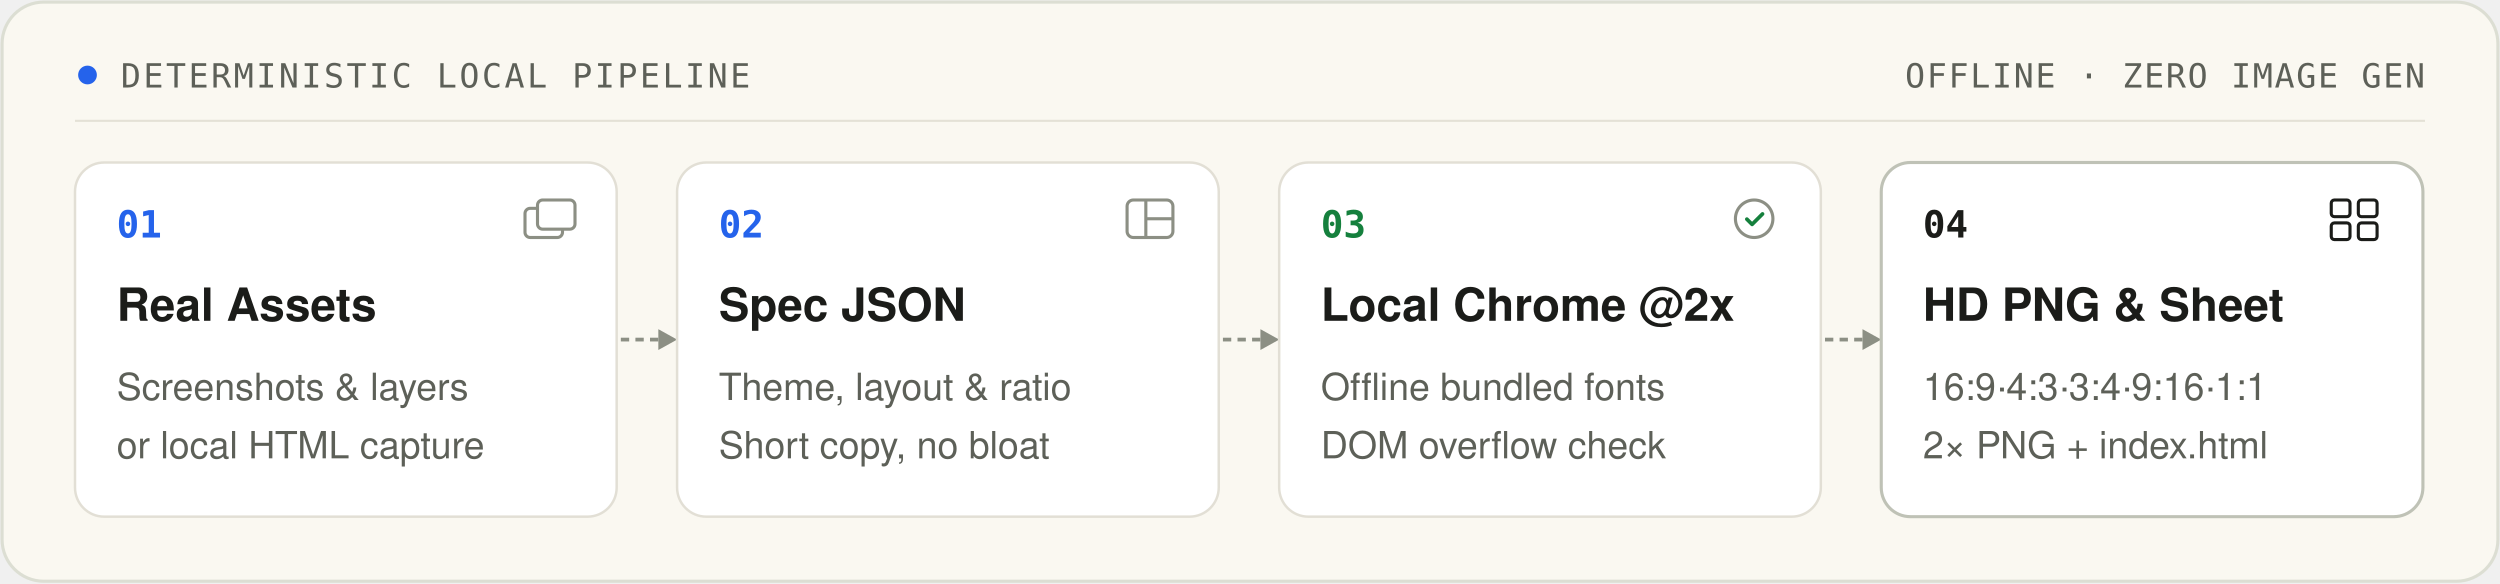
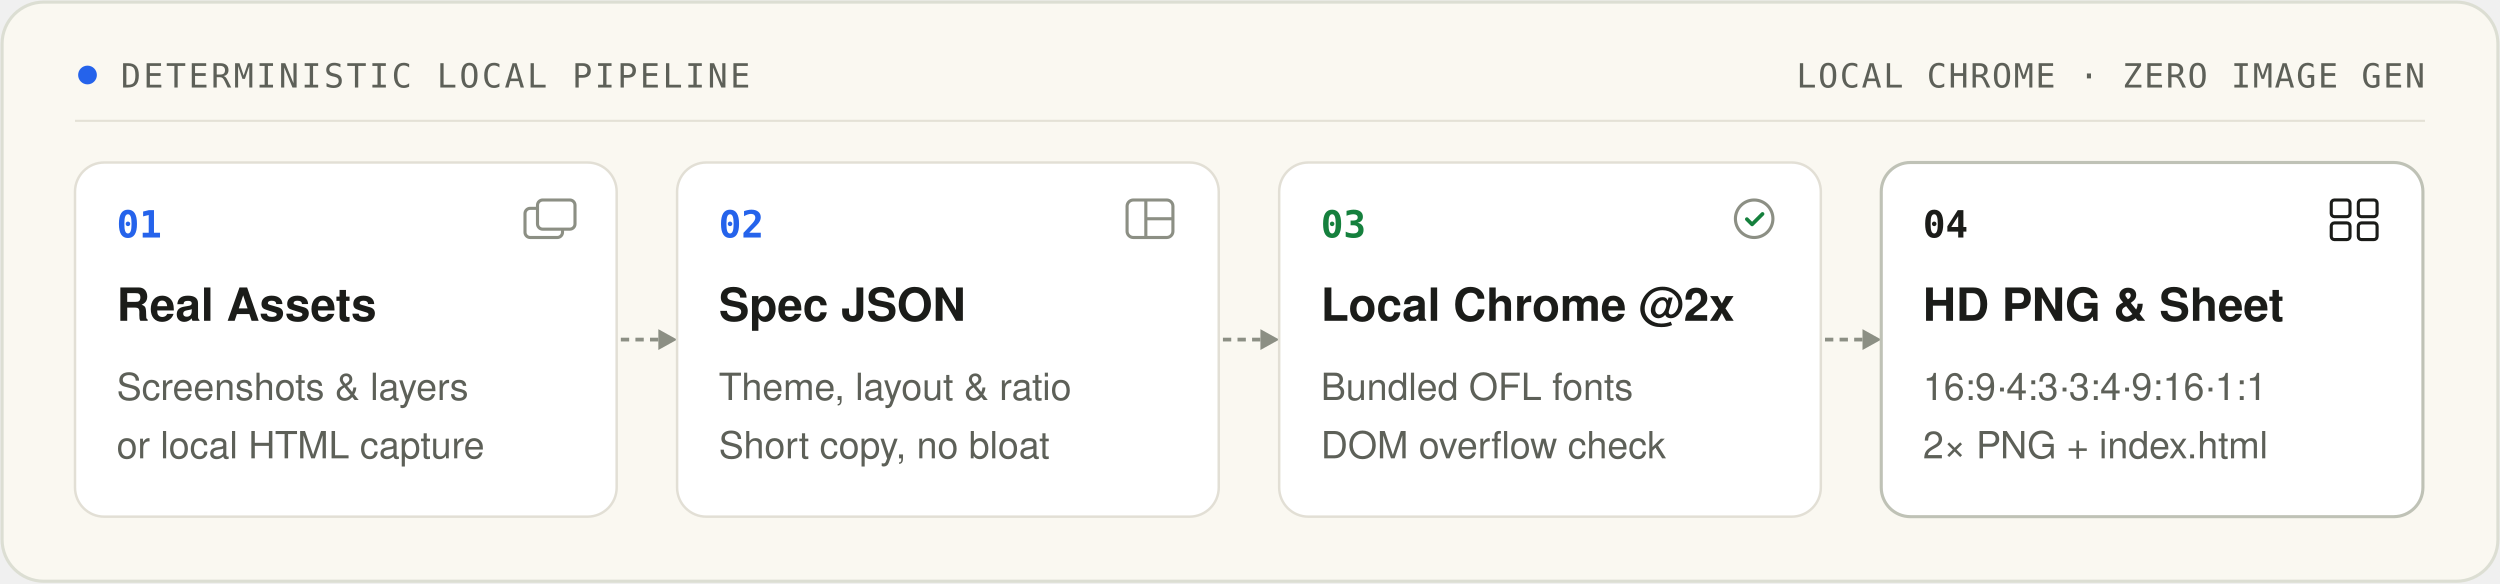
<svg xmlns="http://www.w3.org/2000/svg" width="1200" height="280" viewBox="0 0 1200 280" role="img" aria-labelledby="title desc">
  <rect x="1" y="1" width="1198" height="278" rx="20" fill="#FAF8F1" stroke="#DCDED3" stroke-width="1.5" />
  <g id="pipeline-header">
    <circle cx="42" cy="36" r="4.5" fill="#2563EB" />
    <text x="58" y="42" fill="#5D6058" font-family="ui-monospace, SFMono-Regular, Menlo, Monaco, Consolas, monospace" font-size="16" font-weight="500" letter-spacing="1.2">DETERMINISTIC LOCAL PIPELINE</text>
-     <text x="1164" y="42" text-anchor="end" fill="#5D6058" font-family="ui-monospace, SFMono-Regular, Menlo, Monaco, Consolas, monospace" font-size="16" font-weight="500" letter-spacing="0.8">OFFLINE · ZERO IMAGE GEN</text>
+     <text x="1164" y="42" text-anchor="end" fill="#5D6058" font-family="ui-monospace, SFMono-Regular, Menlo, Monaco, Consolas, monospace" font-size="16" font-weight="500" letter-spacing="0.8">LOCAL CHROME · ZERO IMAGE GEN</text>
    <line x1="36" y1="58" x2="1164" y2="58" stroke="#E4E1D6" stroke-width="1" />
  </g>
  <g id="connectors" fill="none" stroke="#8C8F84" stroke-width="1.8">
    <line x1="298" y1="163" x2="318" y2="163" stroke-dasharray="4 3" />
    <polygon points="325,163 316,158 316,168" fill="#8C8F84" stroke="none" />
    <line x1="587" y1="163" x2="607" y2="163" stroke-dasharray="4 3" />
    <polygon points="614,163 605,158 605,168" fill="#8C8F84" stroke="none" />
    <line x1="876" y1="163" x2="896" y2="163" stroke-dasharray="4 3" />
    <polygon points="903,163 894,158 894,168" fill="#8C8F84" stroke="none" />
  </g>
  <g id="stage-01" transform="translate(36 78)">
    <rect width="260" height="170" rx="14" fill="#FFFFFF" stroke="#E2DFD5" stroke-width="1.2" />
    <text x="20" y="36" fill="#2563EB" font-family="ui-monospace, SFMono-Regular, Menlo, Monaco, Consolas, monospace" font-size="18" font-weight="600">01</text>
    <g transform="translate(216 18)" fill="none" stroke="#8C8F84" stroke-width="1.5">
      <rect x="0" y="4" width="18" height="14" rx="2.5" />
      <rect x="6" y="0" width="18" height="14" rx="2.5" fill="#FFFFFF" />
    </g>
    <text x="20" y="76" fill="#1B1C19" font-family="-apple-system, BlinkMacSystemFont, 'Segoe UI', Helvetica, Arial, sans-serif" font-size="22" font-weight="600">Real Assets</text>
    <text x="20" y="114" fill="#5D6058" font-family="-apple-system, BlinkMacSystemFont, 'Segoe UI', Helvetica, Arial, sans-serif" font-size="18" font-weight="400">Screenshots &amp; layers</text>
    <text x="20" y="142" fill="#5D6058" font-family="-apple-system, BlinkMacSystemFont, 'Segoe UI', Helvetica, Arial, sans-serif" font-size="18" font-weight="400">or local HTML capture</text>
  </g>
  <g id="stage-02" transform="translate(325 78)">
    <rect width="260" height="170" rx="14" fill="#FFFFFF" stroke="#E2DFD5" stroke-width="1.2" />
    <text x="20" y="36" fill="#2563EB" font-family="ui-monospace, SFMono-Regular, Menlo, Monaco, Consolas, monospace" font-size="18" font-weight="600">02</text>
    <g transform="translate(216 18)" fill="none" stroke="#8C8F84" stroke-width="1.5">
      <rect x="0" y="0" width="22" height="18" rx="3" />
      <line x1="9" y1="0" x2="9" y2="18" />
      <line x1="9" y1="9" x2="22" y2="9" />
    </g>
    <text x="20" y="76" fill="#1B1C19" font-family="-apple-system, BlinkMacSystemFont, 'Segoe UI', Helvetica, Arial, sans-serif" font-size="22" font-weight="600">Spec JSON</text>
    <text x="20" y="114" fill="#5D6058" font-family="-apple-system, BlinkMacSystemFont, 'Segoe UI', Helvetica, Arial, sans-serif" font-size="18" font-weight="400">Theme, layout &amp; ratio</text>
    <text x="20" y="142" fill="#5D6058" font-family="-apple-system, BlinkMacSystemFont, 'Segoe UI', Helvetica, Arial, sans-serif" font-size="18" font-weight="400">Short copy, no bloat</text>
  </g>
  <g id="stage-03" transform="translate(614 78)">
    <rect width="260" height="170" rx="14" fill="#FFFFFF" stroke="#E2DFD5" stroke-width="1.2" />
    <text x="20" y="36" fill="#15803D" font-family="ui-monospace, SFMono-Regular, Menlo, Monaco, Consolas, monospace" font-size="18" font-weight="600">03</text>
    <g transform="translate(218 18)" fill="none" stroke="#8C8F84" stroke-width="1.5">
      <circle cx="10" cy="9" r="9" />
      <path d="M6.5 9.2 L9 11.7 L14 6.7" stroke="#15803D" stroke-width="1.8" stroke-linecap="round" stroke-linejoin="round" />
    </g>
    <text x="20" y="76" fill="#1B1C19" font-family="-apple-system, BlinkMacSystemFont, 'Segoe UI', Helvetica, Arial, sans-serif" font-size="22" font-weight="600">Local Chrome @2x</text>
-     <text x="20" y="114" fill="#5D6058" font-family="-apple-system, BlinkMacSystemFont, 'Segoe UI', Helvetica, Arial, sans-serif" font-size="18" font-weight="400">Offline bundled fonts</text>
+     <text x="20" y="114" fill="#5D6058" font-family="-apple-system, BlinkMacSystemFont, 'Segoe UI', Helvetica, Arial, sans-serif" font-size="18" font-weight="400">Bundled OFL fonts</text>
    <text x="20" y="142" fill="#5D6058" font-family="-apple-system, BlinkMacSystemFont, 'Segoe UI', Helvetica, Arial, sans-serif" font-size="18" font-weight="400">DOM overflow check</text>
  </g>
  <g id="stage-04" transform="translate(903 78)">
    <rect width="260" height="170" rx="14" fill="#FFFFFF" stroke="#BFC2B6" stroke-width="1.5" />
    <text x="20" y="36" fill="#1B1C19" font-family="ui-monospace, SFMono-Regular, Menlo, Monaco, Consolas, monospace" font-size="18" font-weight="600">04</text>
    <g transform="translate(216 18)" fill="none" stroke="#1B1C19" stroke-width="1.5">
      <rect x="0" y="0" width="9" height="8" rx="1.5" />
      <rect x="13" y="0" width="9" height="8" rx="1.5" />
      <rect x="0" y="11" width="9" height="8" rx="1.5" />
      <rect x="13" y="11" width="9" height="8" rx="1.5" />
    </g>
    <text x="20" y="76" fill="#1B1C19" font-family="-apple-system, BlinkMacSystemFont, 'Segoe UI', Helvetica, Arial, sans-serif" font-size="22" font-weight="600">HD PNG &amp; Sheet</text>
    <text x="20" y="114" fill="#5D6058" font-family="-apple-system, BlinkMacSystemFont, 'Segoe UI', Helvetica, Arial, sans-serif" font-size="18" font-weight="400">16:9·4:3·3:4·9:16·1:1</text>
    <text x="20" y="142" fill="#5D6058" font-family="-apple-system, BlinkMacSystemFont, 'Segoe UI', Helvetica, Arial, sans-serif" font-size="18" font-weight="400">2× PNG + index.html</text>
  </g>
</svg>
